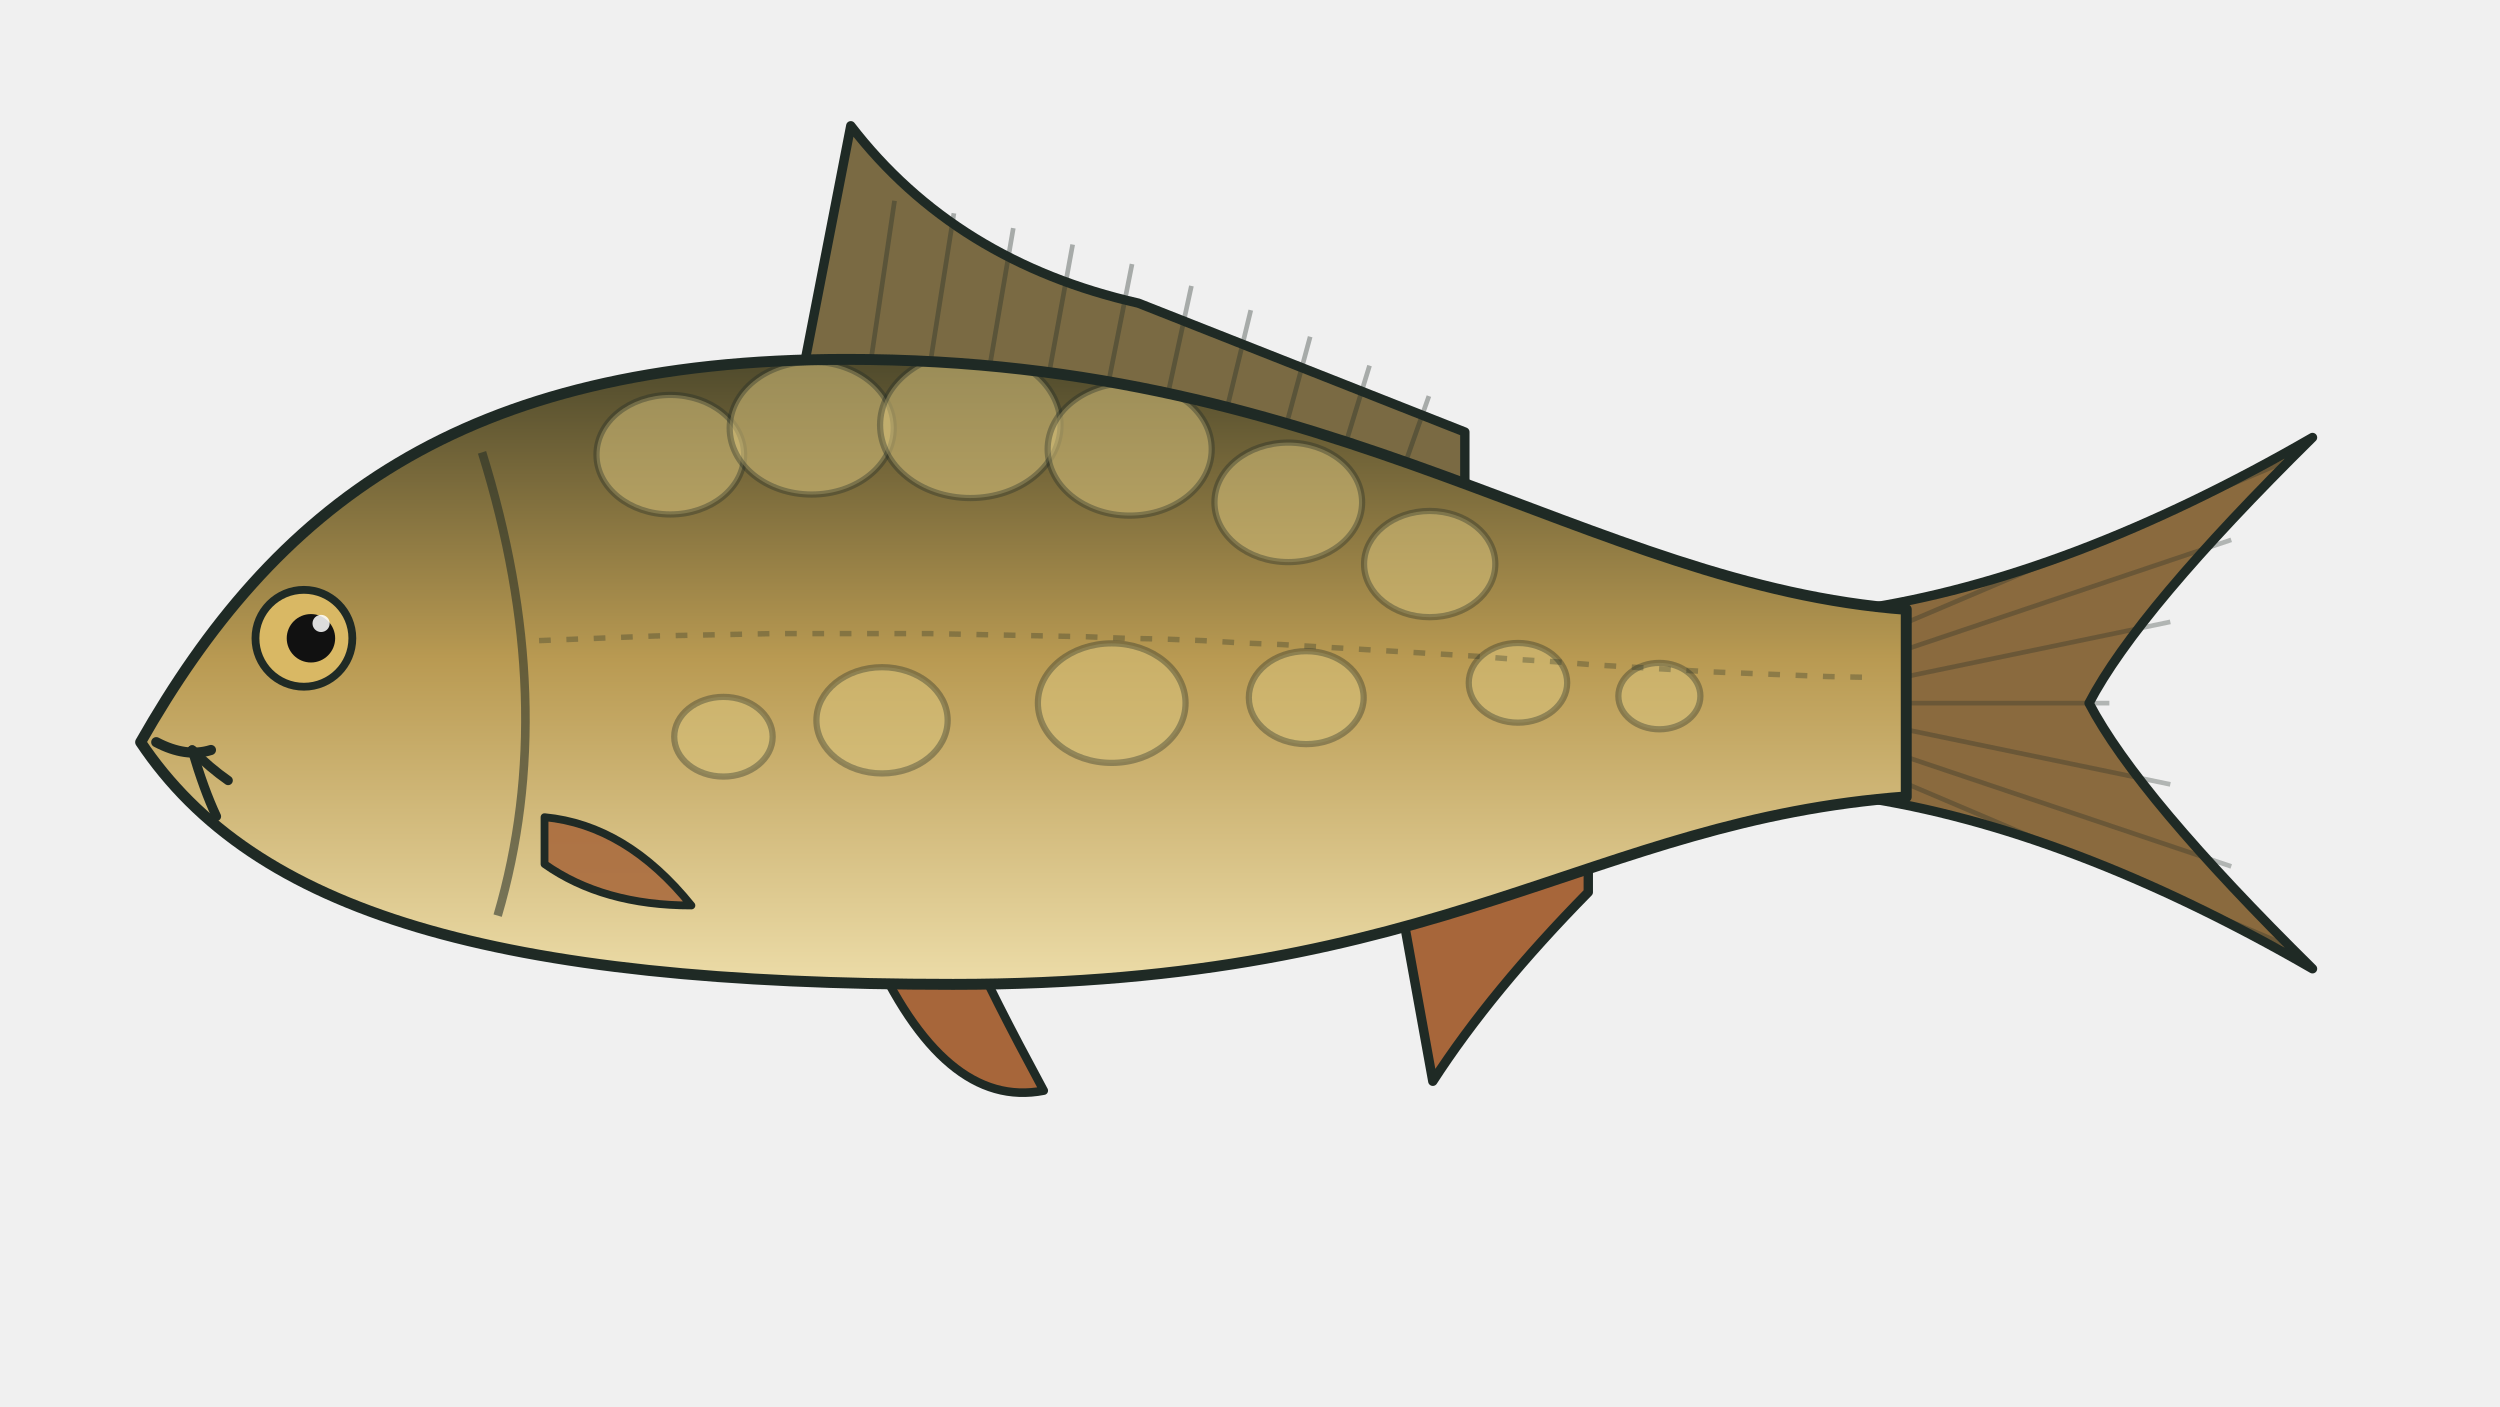
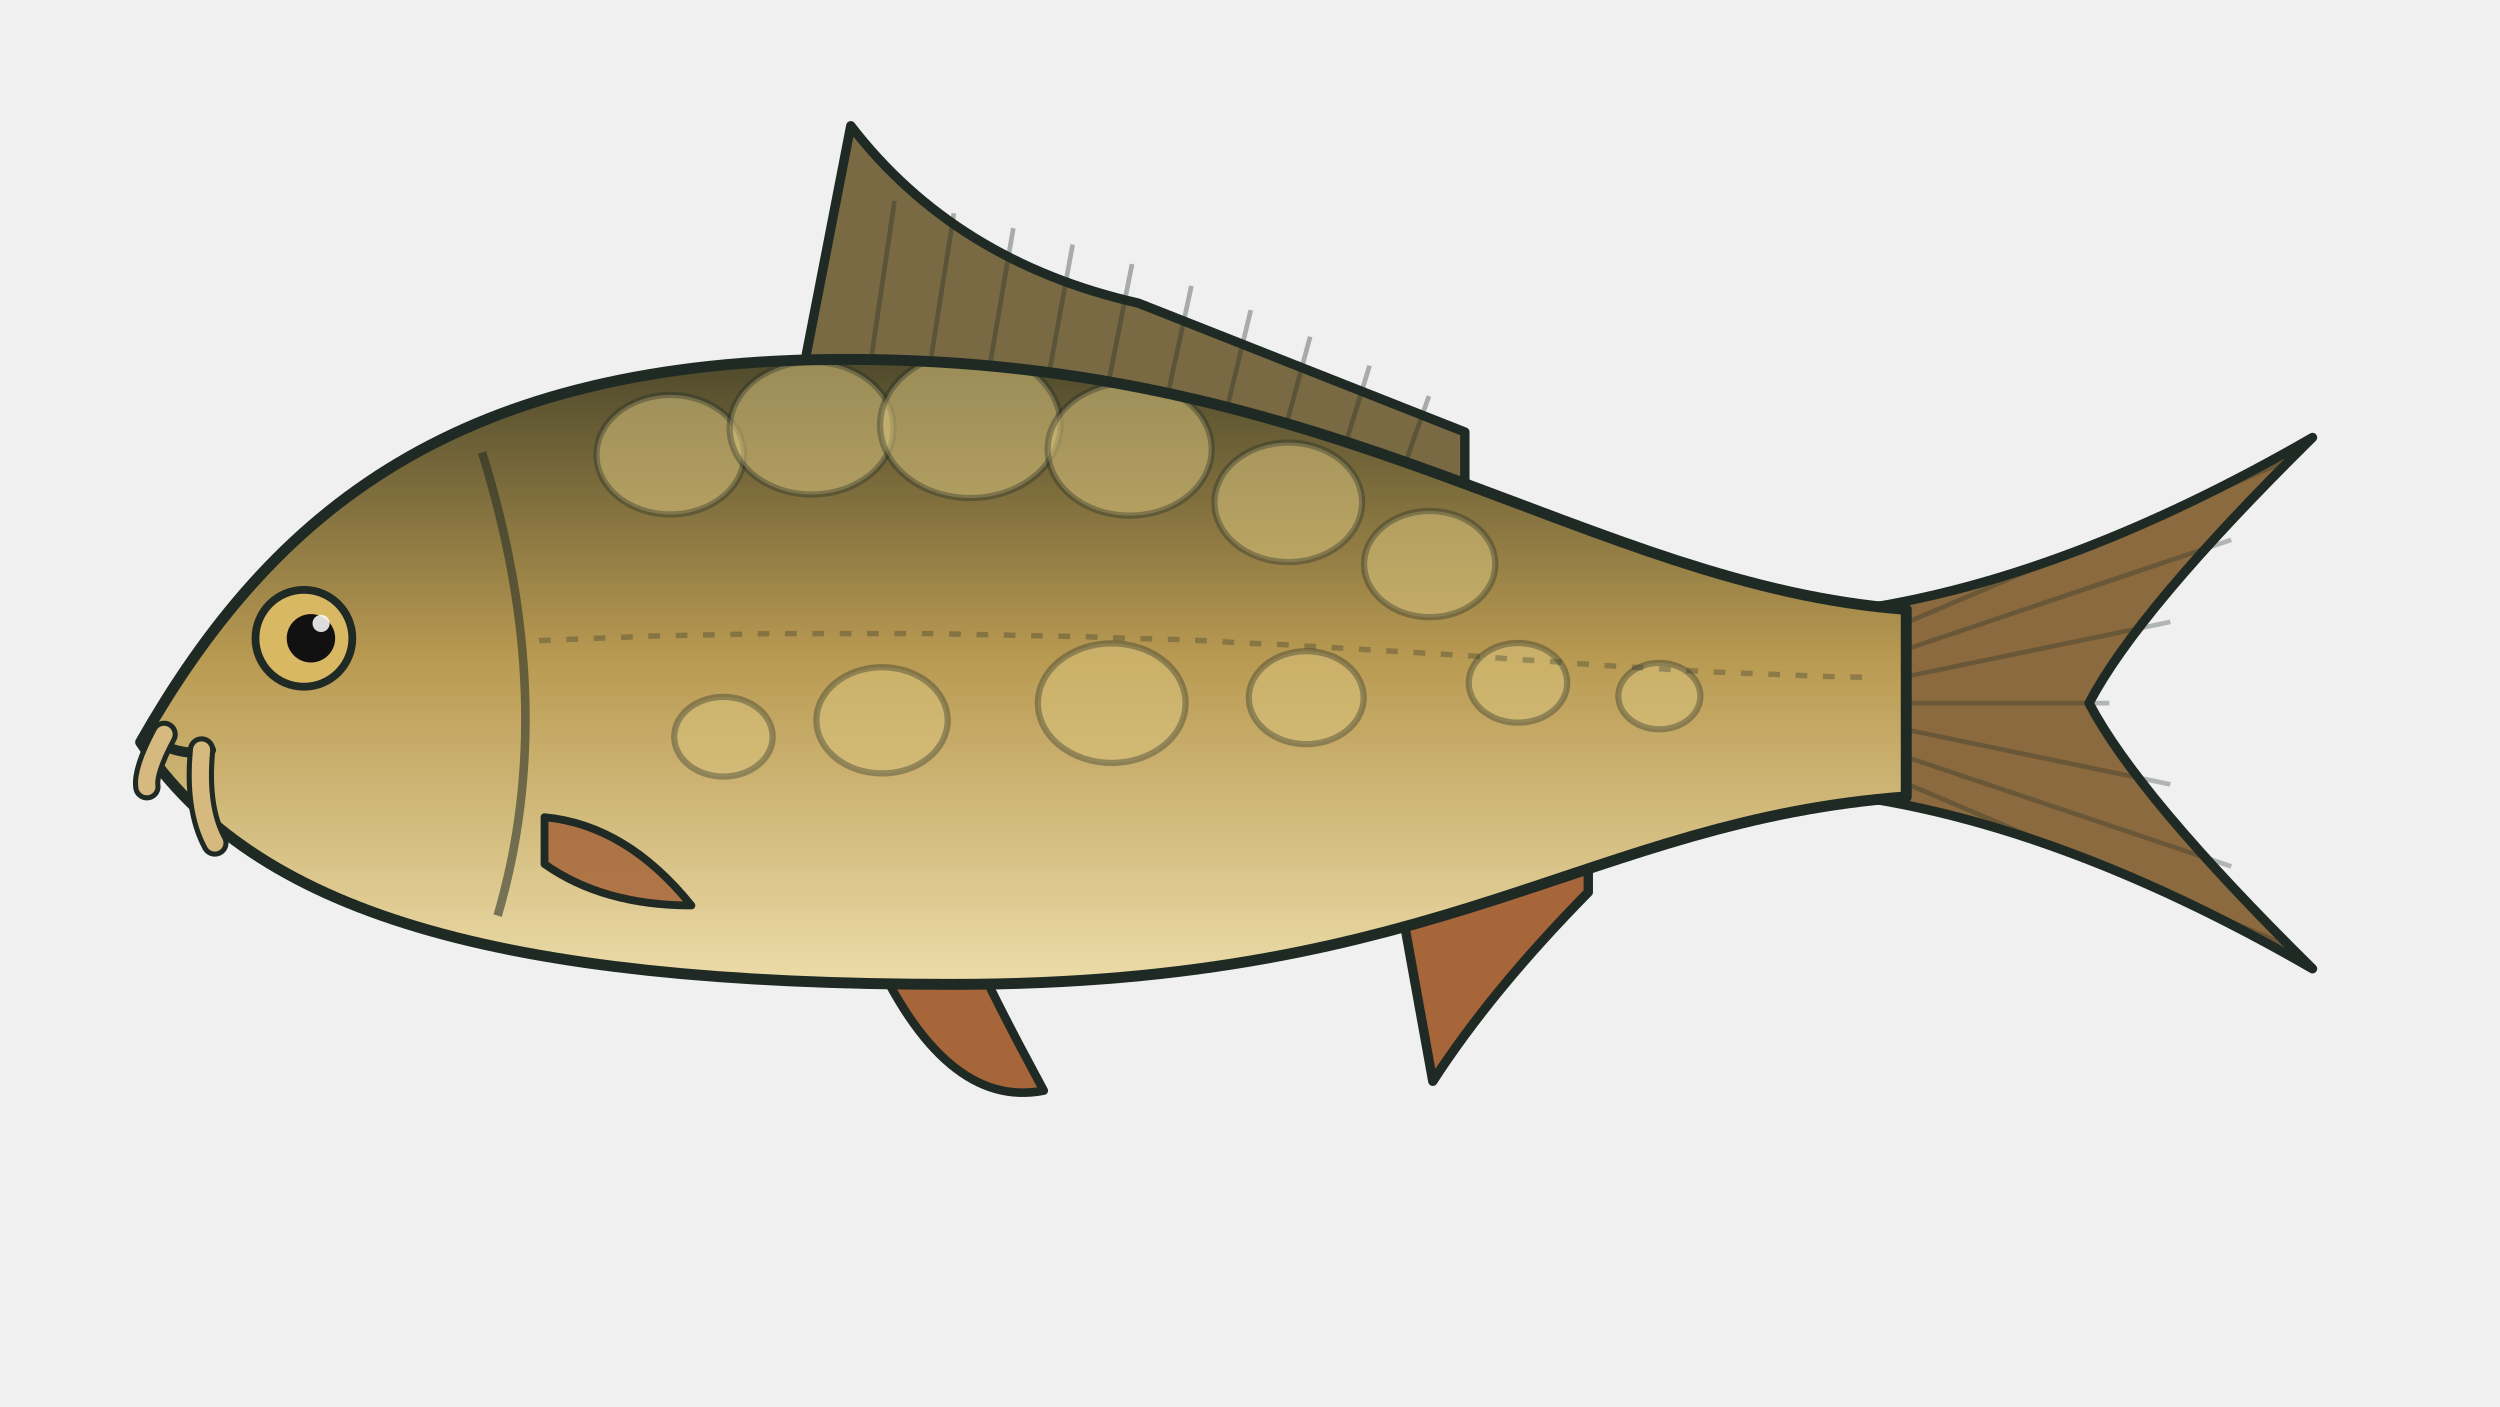
<svg xmlns="http://www.w3.org/2000/svg" viewBox="0 0 320 180" role="img" aria-label="Mirror carp">
  <defs>
    <linearGradient id="gmirrorcarp" x1="0" y1="0" x2="0" y2="1">
      <stop offset="0" stop-color="#4f4a2c" />
      <stop offset=".48" stop-color="#b99a52" />
      <stop offset="1" stop-color="#ecdca8" />
    </linearGradient>
    <clipPath id="cmirrorcarp">
      <path d="M18.0 95.0 C35.0 65.1 58.7 46.0 108.4 46.0 C171.7 46.0 203.3 75.0 244.0 78.0 L244.0 102.0 C203.3 105.0 185.2 126.0 122.0 126.0 C63.2 126.0 32.5 116.7 18.0 95.0Z" />
    </clipPath>
  </defs>
  <path d="M238.0 78.0 Q264.8 74.0 296.0 56.0 Q273.6 78.1 267.4 90.0 Q273.6 101.9 296.0 124.0 Q264.8 106.0 238.0 102.0Z" fill="#8a6a3e" stroke="#1f2a25" stroke-width="1.2" stroke-linejoin="round" />
  <line x1="244.0" y1="79.7" x2="293.4" y2="58.7" stroke="#1f2a25" stroke-width=".6" opacity=".3" />
  <line x1="244.0" y1="83.1" x2="285.6" y2="69.1" stroke="#1f2a25" stroke-width=".6" opacity=".3" />
  <line x1="244.0" y1="86.6" x2="277.8" y2="79.6" stroke="#1f2a25" stroke-width=".6" opacity=".3" />
  <line x1="244.0" y1="90.0" x2="270.0" y2="90.0" stroke="#1f2a25" stroke-width=".6" opacity=".3" />
  <line x1="244.0" y1="93.4" x2="277.8" y2="100.4" stroke="#1f2a25" stroke-width=".6" opacity=".3" />
  <line x1="244.0" y1="96.9" x2="285.6" y2="110.9" stroke="#1f2a25" stroke-width=".6" opacity=".3" />
  <line x1="244.0" y1="100.3" x2="293.4" y2="121.3" stroke="#1f2a25" stroke-width=".6" opacity=".3" />
  <path d="M101.9 52.1 L108.9 16.1 Q122.3 33.5 145.7 38.8 L187.5 55.3 L187.5 67.9Z" fill="#7a6a43" stroke="#1f2a25" stroke-width="1.2" stroke-linejoin="round" />
  <line x1="111.5" y1="46.0" x2="114.5" y2="25.7" stroke="#1f2a25" stroke-width=".6" opacity=".35" />
  <line x1="119.1" y1="46.3" x2="122.1" y2="27.3" stroke="#1f2a25" stroke-width=".6" opacity=".35" />
  <line x1="126.7" y1="46.8" x2="129.7" y2="29.2" stroke="#1f2a25" stroke-width=".6" opacity=".35" />
  <line x1="134.3" y1="47.7" x2="137.3" y2="31.3" stroke="#1f2a25" stroke-width=".6" opacity=".35" />
  <line x1="141.9" y1="48.9" x2="144.9" y2="33.8" stroke="#1f2a25" stroke-width=".6" opacity=".35" />
  <line x1="149.5" y1="50.4" x2="152.5" y2="36.6" stroke="#1f2a25" stroke-width=".6" opacity=".35" />
  <line x1="157.1" y1="52.1" x2="160.1" y2="39.7" stroke="#1f2a25" stroke-width=".6" opacity=".35" />
  <line x1="164.7" y1="54.2" x2="167.7" y2="43.1" stroke="#1f2a25" stroke-width=".6" opacity=".35" />
  <line x1="172.3" y1="56.6" x2="175.3" y2="46.8" stroke="#1f2a25" stroke-width=".6" opacity=".35" />
  <line x1="179.9" y1="59.2" x2="182.9" y2="50.7" stroke="#1f2a25" stroke-width=".6" opacity=".35" />
  <path d="M178.7 112.4 L183.4 138.4 Q190.9 126.8 203.3 114.2 L203.3 105.2Z" fill="#a7663a" stroke="#1f2a25" stroke-width="1.2" stroke-linejoin="round" />
  <path d="M111.4 121.0 Q120.8 142.1 133.6 139.6 Q126.8 127.0 124.2 121.0Z" fill="#a7663a" stroke="#1f2a25" stroke-width="1.1" stroke-linejoin="round" />
  <path d="M18.0 95.0 C35.0 65.1 58.7 46.0 108.4 46.0 C171.7 46.0 203.3 75.0 244.0 78.0 L244.0 102.0 C203.3 105.0 185.2 126.0 122.0 126.0 C63.2 126.0 32.5 116.7 18.0 95.0Z" fill="url(#gmirrorcarp)" />
  <g clip-path="url(#cmirrorcarp)">
    <ellipse cx="85.8" cy="58.2" rx="9.45" ry="7.65" fill="#d8c27c" fill-opacity=".55" stroke="#1f2a25" stroke-opacity=".35" stroke-width=".8" />
    <ellipse cx="103.9" cy="54.8" rx="10.5" ry="8.5" fill="#d8c27c" fill-opacity=".55" stroke="#1f2a25" stroke-opacity=".35" stroke-width=".8" />
    <ellipse cx="124.2" cy="54.4" rx="11.55" ry="9.35" fill="#d8c27c" fill-opacity=".55" stroke="#1f2a25" stroke-opacity=".35" stroke-width=".8" />
    <ellipse cx="144.6" cy="57.5" rx="10.5" ry="8.5" fill="#d8c27c" fill-opacity=".55" stroke="#1f2a25" stroke-opacity=".35" stroke-width=".8" />
    <ellipse cx="164.9" cy="64.3" rx="9.45" ry="7.65" fill="#d8c27c" fill-opacity=".55" stroke="#1f2a25" stroke-opacity=".35" stroke-width=".8" />
    <ellipse cx="183.0" cy="72.2" rx="8.4" ry="6.8" fill="#d8c27c" fill-opacity=".55" stroke="#1f2a25" stroke-opacity=".35" stroke-width=".8" />
    <ellipse cx="112.9" cy="92.2" rx="8.4" ry="6.8" fill="#d8c27c" fill-opacity=".55" stroke="#1f2a25" stroke-opacity=".35" stroke-width=".8" />
    <ellipse cx="142.3" cy="90.0" rx="9.45" ry="7.65" fill="#d8c27c" fill-opacity=".55" stroke="#1f2a25" stroke-opacity=".35" stroke-width=".8" />
    <ellipse cx="167.2" cy="89.3" rx="7.35" ry="5.95" fill="#d8c27c" fill-opacity=".55" stroke="#1f2a25" stroke-opacity=".35" stroke-width=".8" />
    <ellipse cx="92.6" cy="94.3" rx="6.3" ry="5.1" fill="#d8c27c" fill-opacity=".55" stroke="#1f2a25" stroke-opacity=".35" stroke-width=".8" />
    <ellipse cx="194.3" cy="87.4" rx="6.3" ry="5.1" fill="#d8c27c" fill-opacity=".55" stroke="#1f2a25" stroke-opacity=".35" stroke-width=".8" />
    <ellipse cx="212.4" cy="89.1" rx="5.25" ry="4.25" fill="#d8c27c" fill-opacity=".55" stroke="#1f2a25" stroke-opacity=".35" stroke-width=".8" />
    <polyline points="69.0,82.0 74.0,81.8 79.0,81.6 84.0,81.4 89.0,81.3 94.0,81.2 99.0,81.1 104.0,81.1 109.0,81.1 114.0,81.1 119.0,81.1 124.0,81.2 129.0,81.3 134.0,81.4 139.0,81.5 144.0,81.7 149.0,81.8 154.0,82.0 159.0,82.3 164.0,82.5 169.0,82.8 174.0,83.1 179.0,83.4 184.0,83.7 189.0,84.0 194.0,84.4 199.0,84.7 204.0,85.1 209.0,85.4 214.0,85.7 219.0,86.0 224.0,86.2 229.0,86.4 234.0,86.6 239.0,86.7" fill="none" stroke="#1f2a25" stroke-width=".7" opacity=".3" stroke-dasharray="1.5 2" />
    <path d="M61.7 57.9 Q71.7 90.0 63.7 117.2" fill="none" stroke="#1f2a25" stroke-width="1.1" opacity=".55" />
  </g>
  <path d="M18.0 95.0 C35.0 65.1 58.7 46.0 108.4 46.0 C171.7 46.0 203.3 75.0 244.0 78.0 L244.0 102.0 C203.3 105.0 185.2 126.0 122.0 126.0 C63.2 126.0 32.5 116.7 18.0 95.0Z" fill="none" stroke="#1f2a25" stroke-width="1.4" stroke-linejoin="round" />
  <path d="M69.7 104.6 Q80.2 105.6 88.5 115.9 Q77.2 115.9 69.7 110.6Z" fill="#a7663a" fill-opacity=".85" stroke="#1f2a25" stroke-width="1" stroke-linejoin="round" />
  <path d="M20.0 95.0 Q23.8 97.0 27.0 96.0" fill="none" stroke="#1f2a25" stroke-width="1.3" stroke-linecap="round" />
-   <path d="M24.6 96.0 q1.5 5.1 3.1 8.5" fill="none" stroke="#1f2a25" stroke-width="1.2" stroke-linecap="round" />
-   <path d="M24.6 96.0 q2.3 2.3 4.6 3.9" fill="none" stroke="#1f2a25" stroke-width="1.2" stroke-linecap="round" />
+   <path d="M21.0 94.0 Q18.5 98.7 18.8 100.7" fill="none" stroke="#1f2a25" stroke-width="3.5" stroke-linecap="round" />
+   <path d="M21.0 94.0 Q18.5 98.7 18.8 100.7" fill="none" stroke="#d6b97e" stroke-width="2.2" stroke-linecap="round" />
+   <path d="M25.8 96.0 Q25.1 103.5 27.5 107.9" fill="none" stroke="#1f2a25" stroke-width="3.5" stroke-linecap="round" />
+   <path d="M25.8 96.0 Q25.1 103.5 27.5 107.9" fill="none" stroke="#d6b97e" stroke-width="2.2" stroke-linecap="round" />
  <circle cx="38.9" cy="81.7" r="6.2" fill="#d9b864" stroke="#1f2a25" stroke-width="1" />
  <circle cx="39.8" cy="81.7" r="3.1" fill="#111" />
  <circle cx="41.1" cy="79.8" r="1.1" fill="#fff" opacity=".85" />
</svg>
